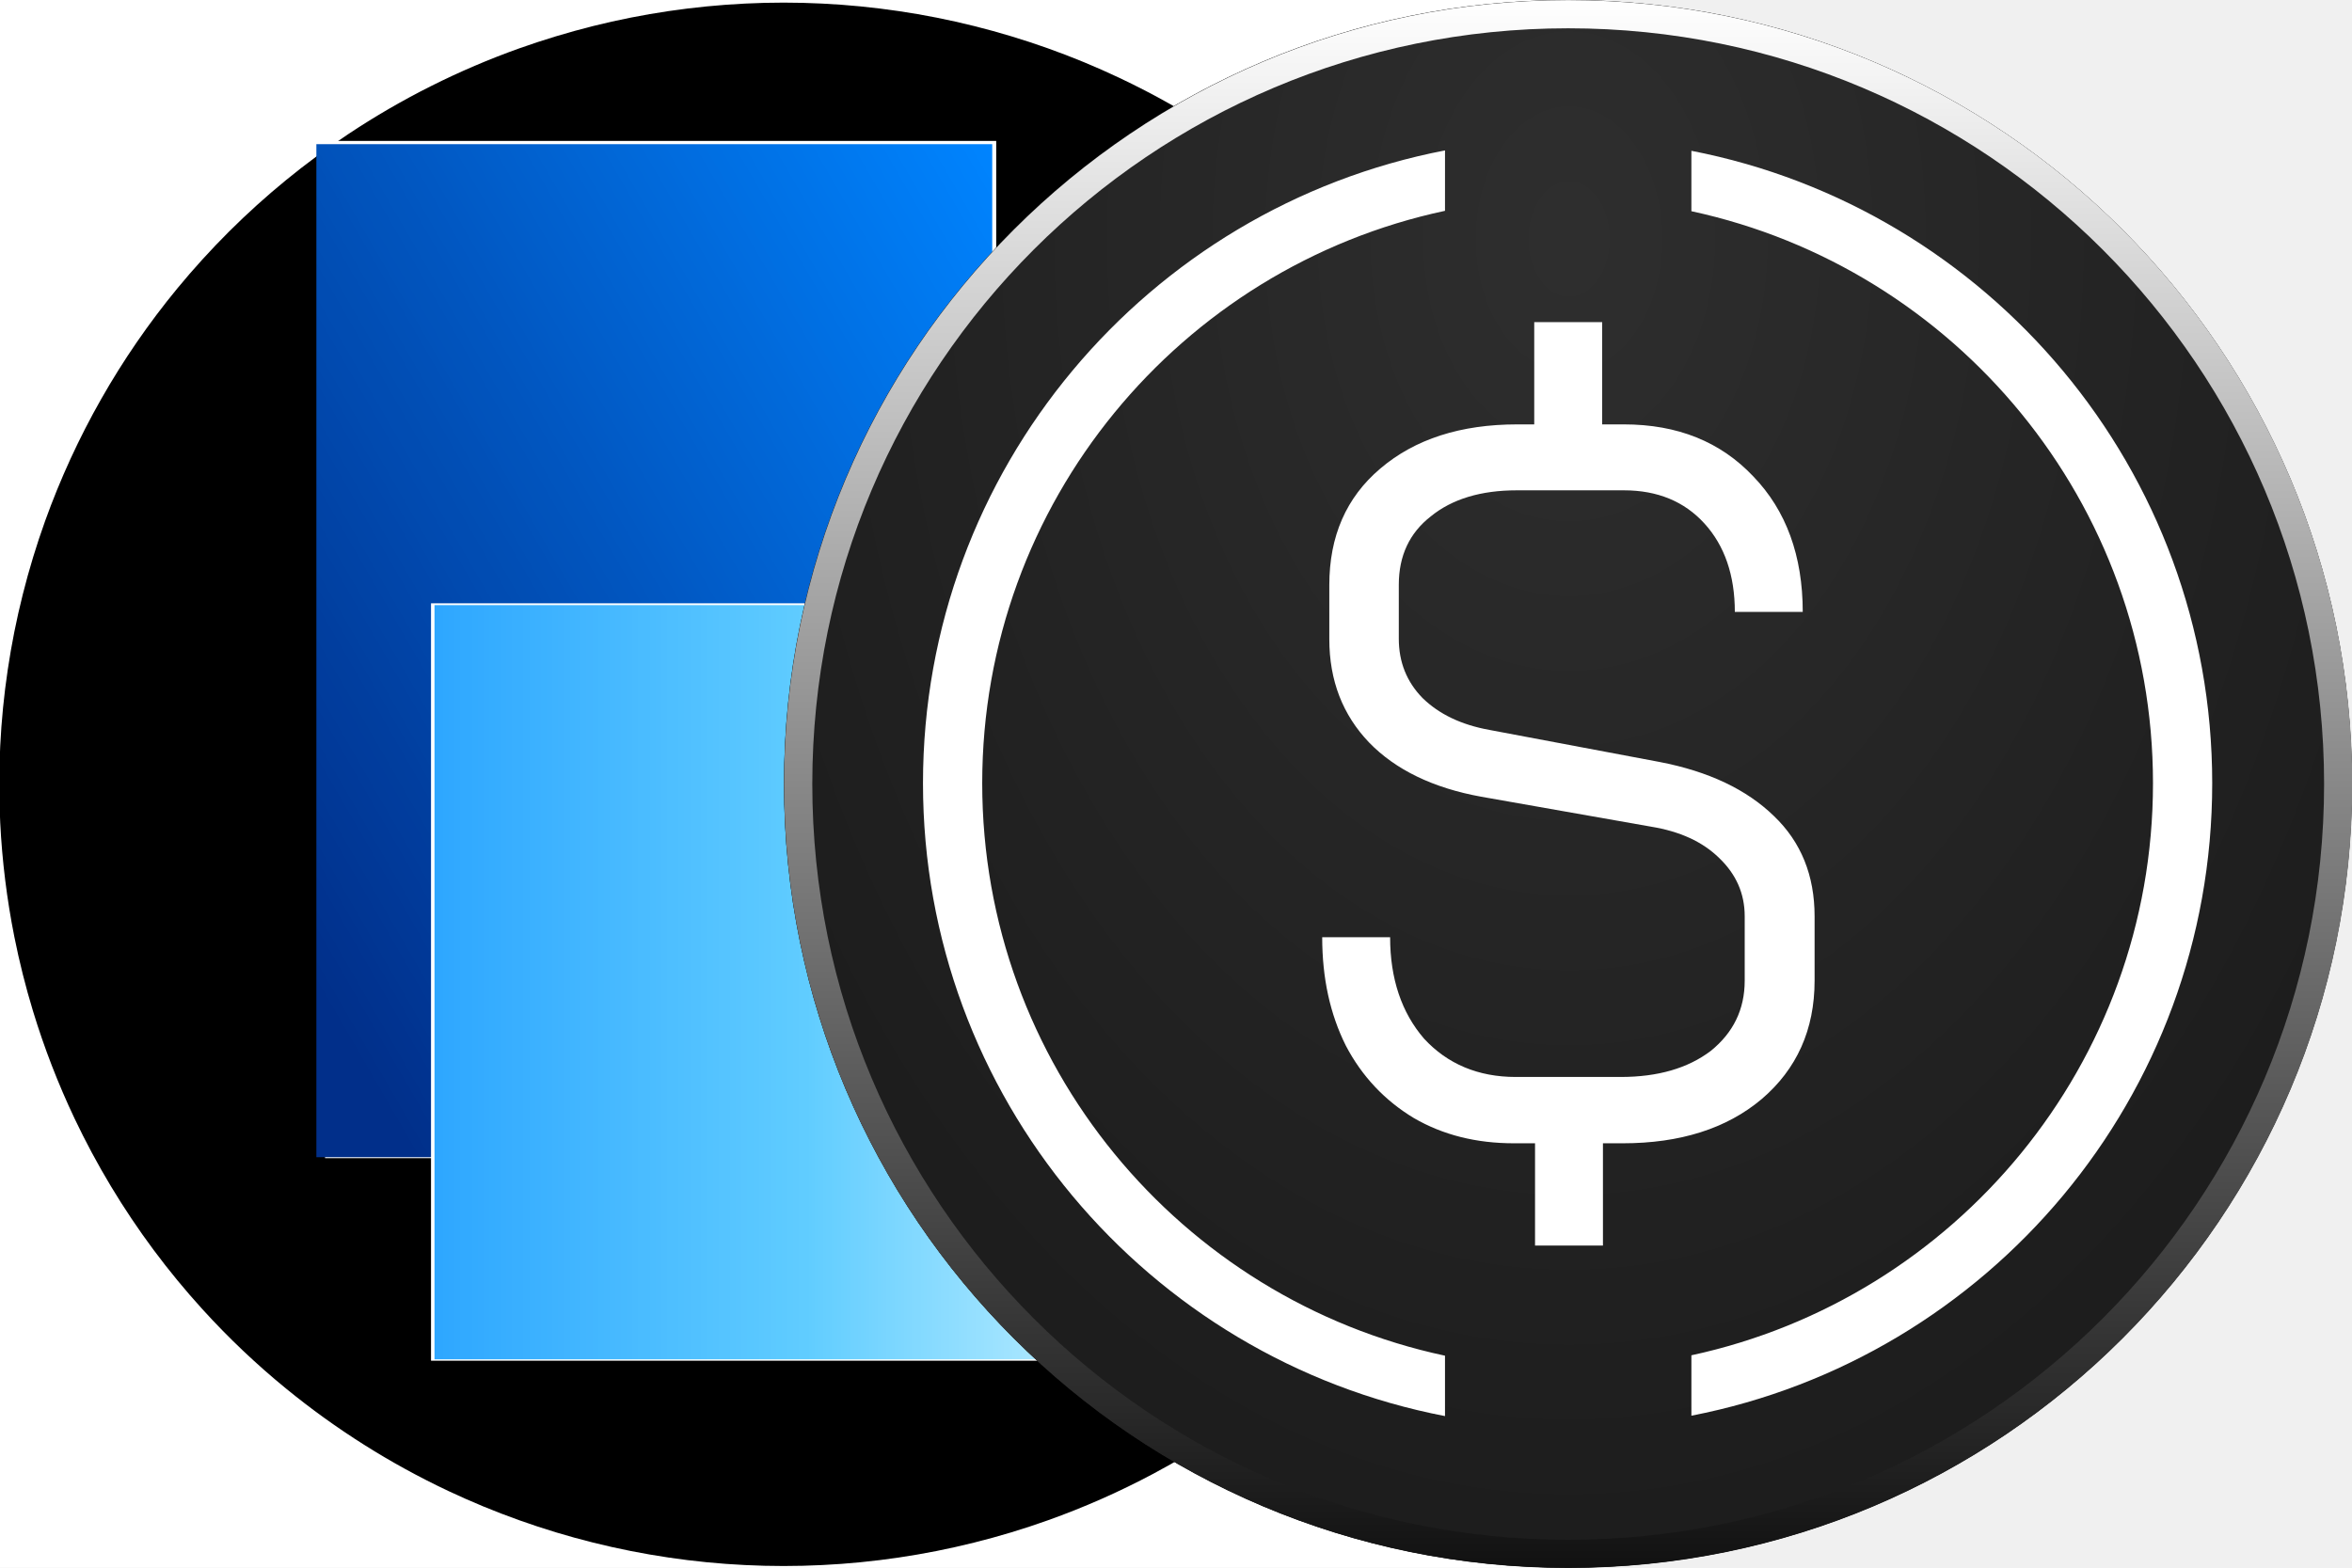
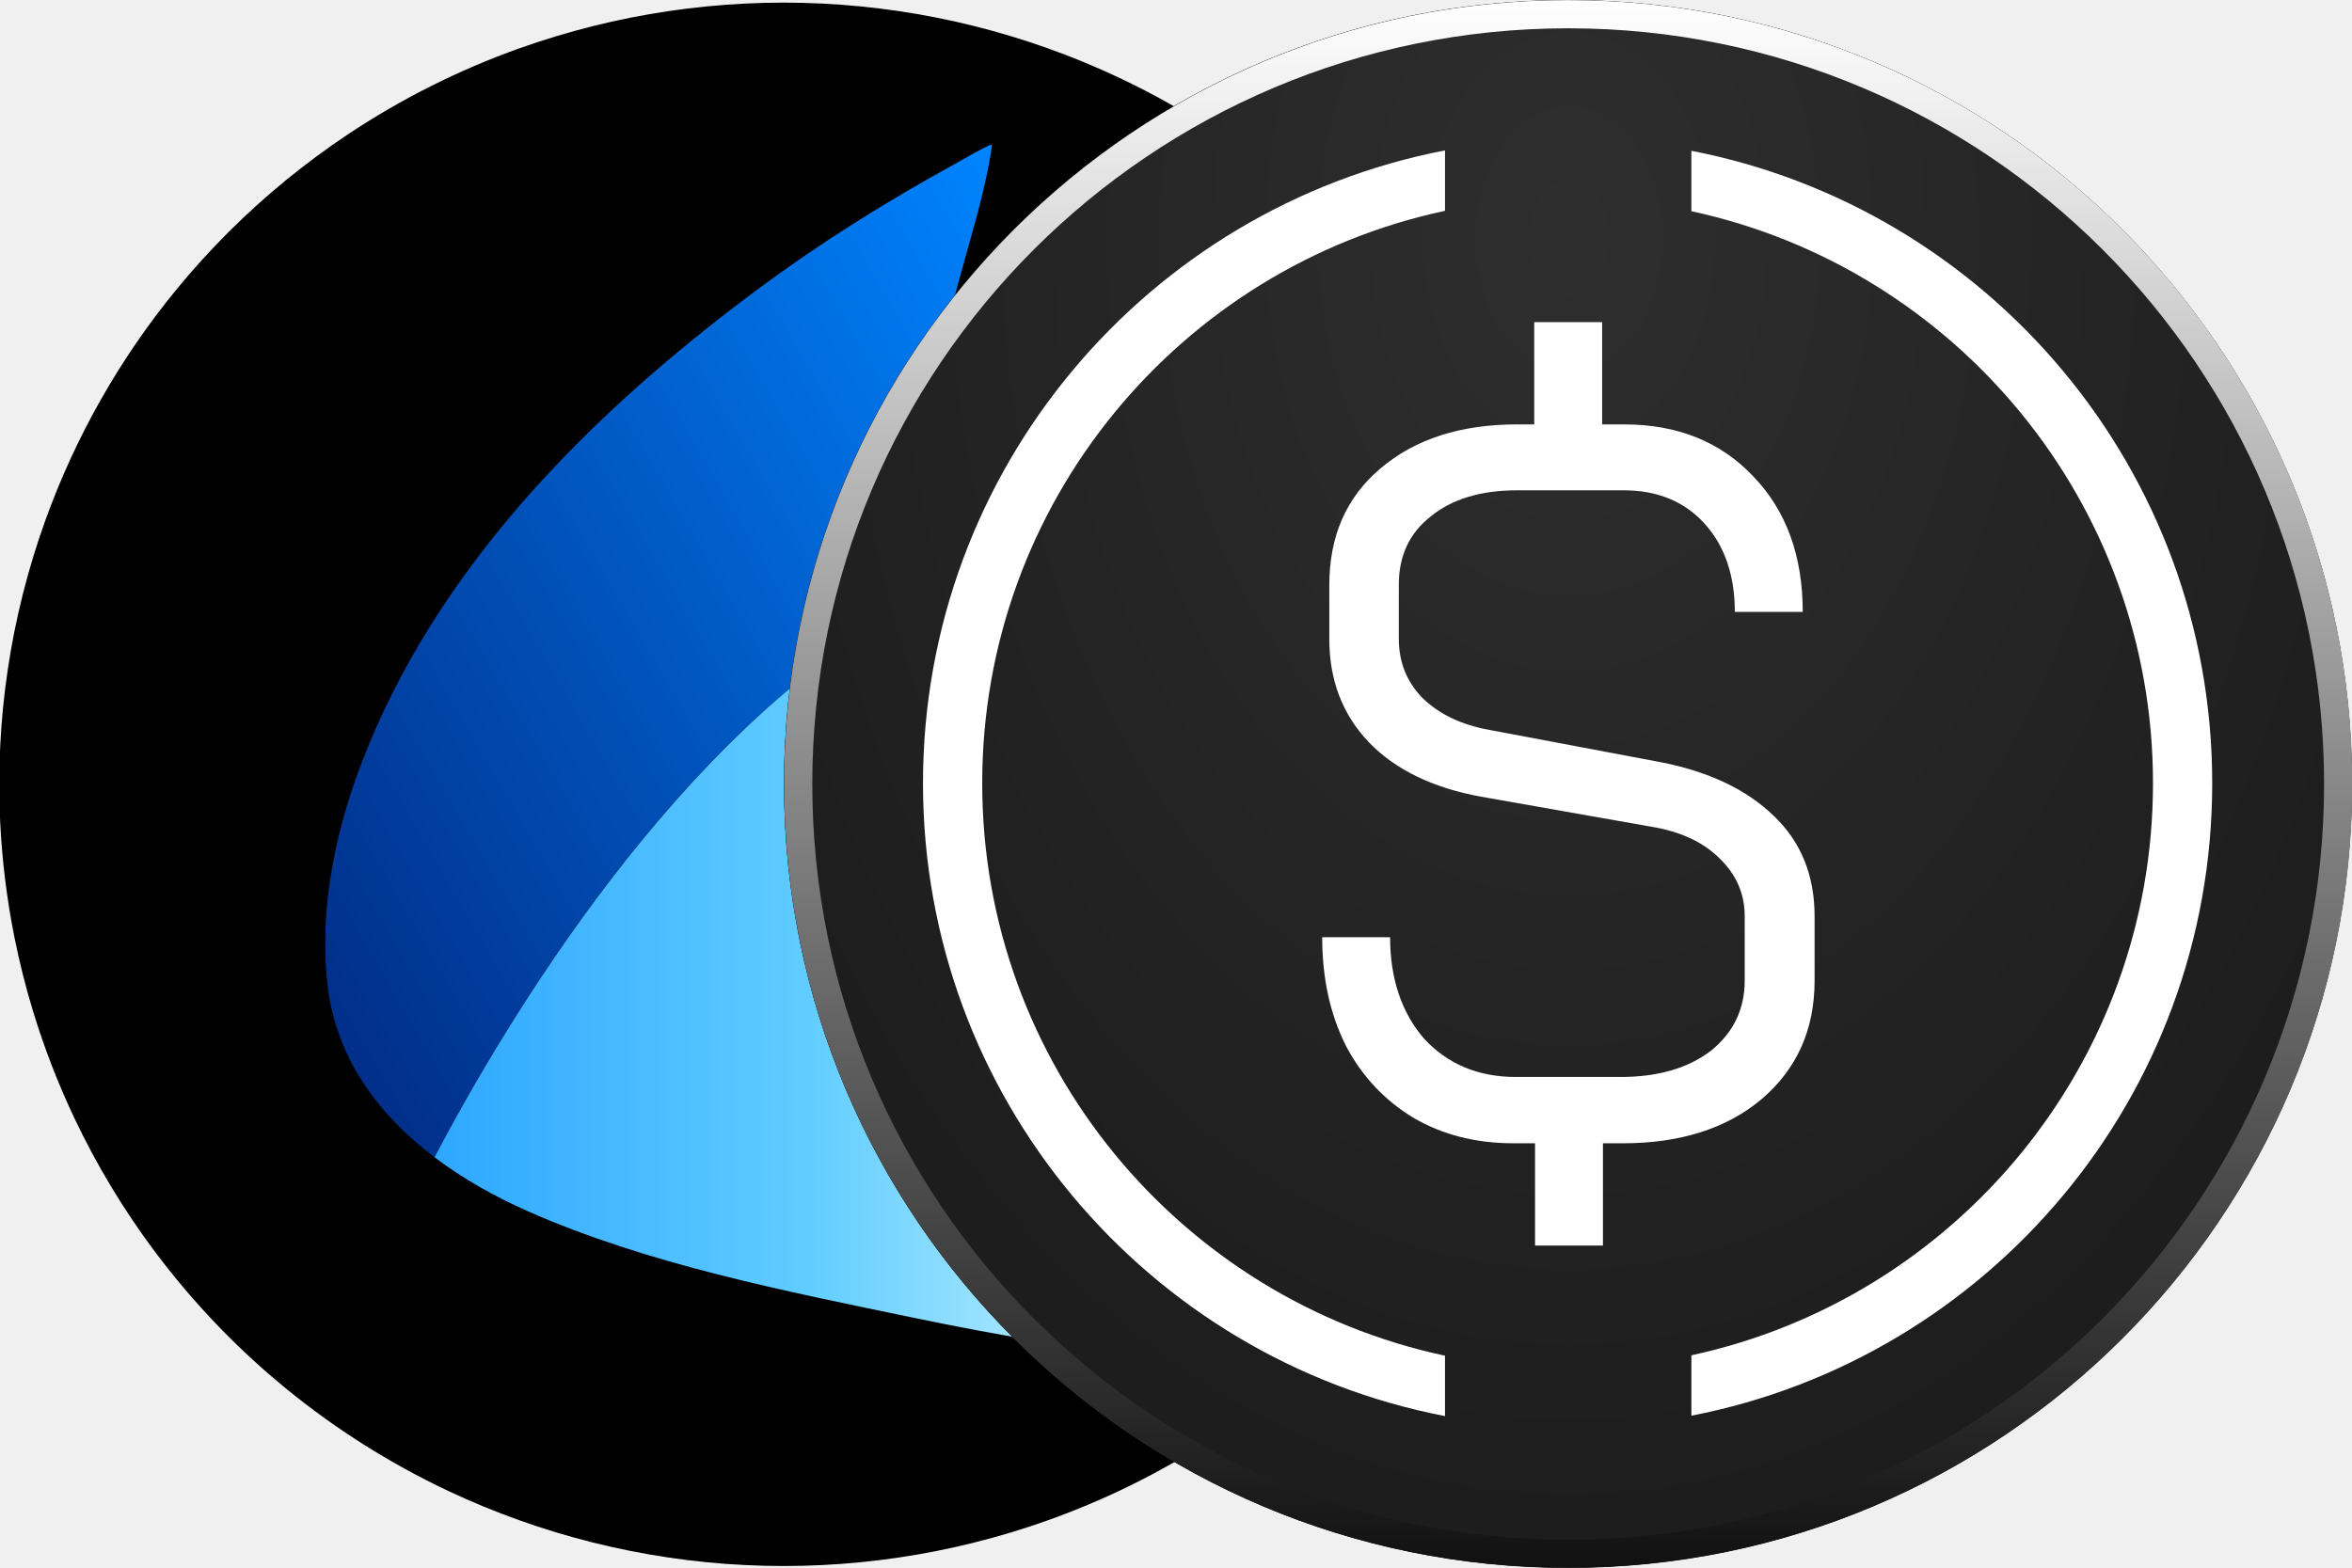
- <svg xmlns="http://www.w3.org/2000/svg" viewBox="0 0 192 128">
-   <path fill="#fff" d="M0 0h128v128H0z" />
-   <path d="M128 64.038a63 63 0 0 1-.308 6.257 63.5 63.5 0 0 1-1.611 9.251 65 65 0 0 1-.838 3.02q-.457 1.498-.986 2.975a65 65 0 0 1-2.404 5.787 64 64 0 0 1-8.387 13.2 64.5 64.5 0 0 1-6.496 6.801 65 65 0 0 1-2.38 2.046 62 62 0 0 1-2.478 1.927 63 63 0 0 1-2.57 1.803 63 63 0 0 1-5.388 3.221 64 64 0 0 1-8.613 3.805q-1.48.528-2.983.983a65 65 0 0 1-6.096 1.522 64 64 0 0 1-6.216.919q-1.563.154-3.134.23a63 63 0 0 1-6.283 0 63 63 0 0 1-6.254-.614 64 64 0 0 1-6.163-1.222 65 65 0 0 1-3.029-.835 65 65 0 0 1-5.916-2.11q-1.451-.6-2.873-1.269a64.2 64.2 0 0 1-13.244-8.36 63.5 63.5 0 0 1-6.823-6.475 64 64 0 0 1-3.986-4.842 64 64 0 0 1-6.453-10.73 64 64 0 0 1-3.39-8.761 64 64 0 0 1-1.527-6.077 64 64 0 0 1-1.153-9.32 63 63 0 0 1 0-6.263 63 63 0 0 1 .616-6.233 63 63 0 0 1 1.226-6.143 64 64 0 0 1 1.823-5.995A63.9 63.9 0 0 1 14.474 23.55a65 65 0 0 1 4.22-4.64 64 64 0 0 1 4.657-4.207 65 65 0 0 1 5.046-3.732A64.3 64.3 0 0 1 42.4 3.945a66 66 0 0 1 6.012-1.817A64 64 0 0 1 54.575.906a65 65 0 0 1 6.254-.614 63 63 0 0 1 6.283 0q1.57.076 3.134.23a65 65 0 0 1 6.216.919q1.542.306 3.066.687a65 65 0 0 1 6.013 1.817 64 64 0 0 1 5.806 2.398 64 64 0 0 1 8.196 4.627 64 64 0 0 1 5.047 3.732q1.216.993 2.38 2.047a64 64 0 0 1 4.444 4.428 65 65 0 0 1 3.986 4.841q.935 1.26 1.809 2.562.872 1.302 1.681 2.646a63.5 63.5 0 0 1 4.235 8.388 63 63 0 0 1 2.118 5.897 64 64 0 0 1 1.526 6.076 64 64 0 0 1 .923 6.195 64 64 0 0 1 .308 6.256" />
-   <path fill="#fff" d="M26.534 11.506h54.789v83.056H26.534z" />
-   <path fill="#fff" d="M80.998 11.771c-.723 5.096-2.694 10.233-3.742 15.318-1.078 5.227-1.917 10.508-2.433 15.82a114 114 0 0 0-.453 6.497C55.411 59.583 41.14 83.694 35.468 94.485c-4.583-3.468-8.08-8.121-8.743-14.156-.9-8.186 1.74-16.7 5.41-23.934 6.743-13.3 17.95-24.056 29.828-32.854 5.2-3.855 10.544-7.169 16.211-10.282.925-.506 1.85-1.097 2.823-1.488" />
-   <path fill="url(#a)" d="M25.826 11.771v82.714h55.172V11.77z" />
-   <path fill="#fff" d="M35.185 49.259H95.74V111.1H35.185z" />
-   <path fill="#fff" d="M95.433 110.986c-6.974-.785-13.902-1.944-20.77-3.375-10.487-2.181-21.74-4.365-31.588-8.722-2.664-1.178-5.274-2.635-7.606-4.401 5.673-10.791 19.945-34.902 38.904-45.08-.366 8.47.225 17.002 2.32 25.228 2.38 9.338 6.381 18.253 11.5 26.411a91 91 0 0 0 5.146 7.391c.302.384 1.549 2.489 2.094 2.548" />
-   <path fill="url(#b)" d="M35.47 49.409v61.577h59.963V49.409z" />
+ <svg xmlns="http://www.w3.org/2000/svg" fill="none" viewBox="0 0 192 128">
+   <g clip-path="url(#a)">
+     <mask id="b" width="128" height="128" x="0" y="0" maskUnits="userSpaceOnUse" style="mask-type:luminance">
+       <path fill="#fff" d="M0 0h128v128H0z" />
+     </mask>
+     <g mask="url(#b)">
+       <path fill="#000" d="M128 64.038a63 63 0 0 1-.308 6.257 63.5 63.5 0 0 1-1.611 9.251 65 65 0 0 1-.838 3.02q-.457 1.498-.986 2.975a65 65 0 0 1-2.404 5.787 64 64 0 0 1-8.387 13.2 64.5 64.5 0 0 1-6.496 6.801 65 65 0 0 1-2.38 2.046 62 62 0 0 1-2.478 1.927 63 63 0 0 1-2.57 1.803 63 63 0 0 1-5.388 3.221 64 64 0 0 1-8.613 3.805q-1.48.528-2.983.983a65 65 0 0 1-6.096 1.522 64 64 0 0 1-6.216.919q-1.563.154-3.134.23a63 63 0 0 1-6.283 0 63 63 0 0 1-6.254-.614 64 64 0 0 1-6.163-1.222 65 65 0 0 1-3.029-.835 65 65 0 0 1-5.916-2.11q-1.451-.6-2.873-1.269a64.2 64.2 0 0 1-13.244-8.36 63.5 63.5 0 0 1-6.823-6.475 64 64 0 0 1-3.986-4.842 64 64 0 0 1-6.453-10.73 64 64 0 0 1-3.39-8.761 64 64 0 0 1-1.527-6.077 64 64 0 0 1-1.153-9.32 63 63 0 0 1 0-6.263 63 63 0 0 1 .616-6.233 63 63 0 0 1 1.226-6.143 64 64 0 0 1 1.823-5.995A63.9 63.9 0 0 1 14.474 23.55a65 65 0 0 1 4.22-4.64 64 64 0 0 1 4.657-4.207 65 65 0 0 1 5.046-3.732A64.3 64.3 0 0 1 42.4 3.945a66 66 0 0 1 6.012-1.817A64 64 0 0 1 54.575.906a65 65 0 0 1 6.254-.614 63 63 0 0 1 6.283 0q1.57.076 3.134.23a65 65 0 0 1 6.216.919q1.542.306 3.066.687a65 65 0 0 1 6.013 1.817 64 64 0 0 1 5.806 2.398 64 64 0 0 1 8.196 4.627 64 64 0 0 1 5.047 3.732q1.216.993 2.38 2.047a64 64 0 0 1 4.444 4.428 65 65 0 0 1 3.986 4.841q.935 1.26 1.809 2.562.872 1.302 1.681 2.646a63.5 63.5 0 0 1 4.235 8.388 63 63 0 0 1 2.118 5.897 64 64 0 0 1 1.526 6.076 64 64 0 0 1 .923 6.195 64 64 0 0 1 .308 6.256" />
+     </g>
+     <mask id="c" width="56" height="84" x="26" y="11" maskUnits="userSpaceOnUse" style="mask-type:luminance">
+       <path fill="#fff" d="M26.534 11.506h54.789v83.056H26.534z" />
+     </mask>
+     <g mask="url(#c)">
+       <mask id="d" width="55" height="84" x="26" y="11" maskUnits="userSpaceOnUse" style="mask-type:luminance">
+         <path fill="#fff" d="M80.998 11.771c-.723 5.096-2.694 10.233-3.742 15.318-1.078 5.227-1.917 10.508-2.433 15.82a114 114 0 0 0-.453 6.497C55.411 59.583 41.14 83.694 35.468 94.485c-4.583-3.468-8.08-8.121-8.743-14.156-.9-8.186 1.74-16.7 5.41-23.934 6.743-13.3 17.95-24.056 29.828-32.854 5.2-3.855 10.544-7.169 16.211-10.282.925-.506 1.85-1.097 2.823-1.488" />
+       </mask>
+       <g mask="url(#d)">
+         <path fill="url(#e)" d="M25.826 11.771v82.714h55.172V11.77z" />
+       </g>
+     </g>
+     <mask id="f" width="61" height="63" x="35" y="49" maskUnits="userSpaceOnUse" style="mask-type:luminance">
+       <path fill="#fff" d="M35.185 49.259H95.74V111.1H35.185z" />
+     </mask>
+     <g mask="url(#f)">
+       <mask id="g" width="61" height="62" x="35" y="49" maskUnits="userSpaceOnUse" style="mask-type:luminance">
+         <path fill="#fff" d="M95.433 110.986c-6.974-.785-13.902-1.944-20.77-3.375-10.487-2.181-21.74-4.365-31.588-8.722-2.664-1.178-5.274-2.635-7.606-4.401 5.673-10.791 19.945-34.902 38.904-45.08-.366 8.47.225 17.002 2.32 25.228 2.38 9.338 6.381 18.253 11.5 26.411a91 91 0 0 0 5.146 7.391c.302.384 1.549 2.489 2.094 2.548" />
+       </mask>
+       <g mask="url(#g)">
+         <path fill="url(#h)" d="M35.47 49.409v61.577h59.963V49.409z" />
+       </g>
+     </g>
+   </g>
+   <g clip-path="url(#i)">
+     <path fill="#111" d="M128 128c35.346 0 64-28.654 64-64S163.346 0 128 0 64 28.654 64 64s28.654 64 64 64" />
+     <path fill="url(#j)" fill-opacity=".7" d="M128 128c35.346 0 64-28.654 64-64S163.346 0 128 0 64 28.654 64 64s28.654 64 64 64" />
+     <path stroke="url(#k)" stroke-width="2.3" d="M128.016 1.16C93.3 1.16 65.16 29.3 65.16 64.016s28.14 62.856 62.856 62.856 62.856-28.14 62.856-62.856S162.732 1.16 128.016 1.16Z" />
+     <path fill="#fff" d="M117.96 12.281c-24.273 4.674-42.614 26.045-42.614 51.67 0 25.626 18.341 46.997 42.613 51.671v-4.931c-21.596-4.61-37.778-23.789-37.778-46.74 0-22.95 16.182-42.129 37.778-46.738zm20.113 4.964v-4.932c24.24 4.706 42.516 26.045 42.516 51.639 0 25.593-18.276 46.932-42.516 51.638v-4.932c21.532-4.641 37.681-23.788 37.681-46.706s-16.149-42.065-37.681-46.707" />
+     <path fill="#fff" d="M135.462 62.211c4.03.774 7.124 2.256 9.348 4.416 2.224 2.127 3.32 4.867 3.32 8.187v5.255c0 3.996-1.45 7.22-4.32 9.67-2.868 2.417-6.672 3.61-11.346 3.61h-1.611v8.348h-5.544v-8.348H123.6c-3.094 0-5.802-.677-8.187-2.063-2.353-1.418-4.223-3.385-5.544-5.899-1.29-2.579-1.934-5.512-1.934-8.864h5.544c0 3.384.934 6.156 2.772 8.284 1.902 2.063 4.416 3.126 7.478 3.126h8.574q4.545 0 7.35-2.127c1.837-1.483 2.772-3.384 2.772-5.737v-5.255c0-1.87-.71-3.449-2.096-4.77-1.353-1.322-3.19-2.16-5.544-2.547l-13.892-2.45c-3.9-.709-6.963-2.191-9.123-4.415-2.16-2.257-3.255-5.061-3.255-8.446V47.77c0-3.997 1.386-7.156 4.158-9.509 2.836-2.417 6.575-3.61 11.185-3.61h1.386v-8.348h5.544v8.348h1.773c4.384 0 7.897 1.418 10.573 4.255 2.675 2.772 4.029 6.479 4.029 11.056h-5.544c0-2.998-.838-5.415-2.482-7.22q-2.466-2.708-6.576-2.708h-8.735c-2.934 0-5.287.71-7.027 2.128-1.74 1.354-2.611 3.223-2.611 5.576v4.416q0 2.853 1.934 4.835c1.354 1.322 3.159 2.192 5.48 2.611z" />
+   </g>
  <defs>
-     <linearGradient id="a" x1="15.924" x2="93.111" y1="77.39" y2="32.683" gradientUnits="userSpaceOnUse">
+     <linearGradient id="e" x1="15.924" x2="93.111" y1="77.39" y2="32.683" gradientUnits="userSpaceOnUse">
      <stop stop-color="#012f8a" />
      <stop offset=".063" stop-color="#012f8a" />
      <stop offset=".078" stop-color="#012f8a" />
      <stop offset=".086" stop-color="#01308b" />
      <stop offset=".094" stop-color="#01318c" />
      <stop offset=".102" stop-color="#01318d" />
      <stop offset=".109" stop-color="#01328e" />
      <stop offset=".117" stop-color="#01338f" />
      <stop offset=".125" stop-color="#013390" />
      <stop offset=".133" stop-color="#013491" />
      <stop offset=".141" stop-color="#013592" />
      <stop offset=".148" stop-color="#013693" />
      <stop offset=".156" stop-color="#013694" />
      <stop offset=".164" stop-color="#013795" />
      <stop offset=".172" stop-color="#013896" />
      <stop offset=".18" stop-color="#013897" />
      <stop offset=".188" stop-color="#013998" />
      <stop offset=".195" stop-color="#013a99" />
      <stop offset=".203" stop-color="#013a9a" />
      <stop offset=".211" stop-color="#013b9b" />
      <stop offset=".219" stop-color="#013c9c" />
      <stop offset=".227" stop-color="#013c9d" />
      <stop offset=".234" stop-color="#013d9d" />
      <stop offset=".242" stop-color="#013e9e" />
      <stop offset=".25" stop-color="#013e9f" />
      <stop offset=".258" stop-color="#013fa0" />
      <stop offset=".266" stop-color="#0140a1" />
      <stop offset=".273" stop-color="#0141a2" />
      <stop offset=".281" stop-color="#0141a3" />
      <stop offset=".289" stop-color="#0142a4" />
      <stop offset=".297" stop-color="#0143a5" />
      <stop offset=".305" stop-color="#0143a6" />
      <stop offset=".313" stop-color="#0144a7" />
      <stop offset=".32" stop-color="#0145a8" />
      <stop offset=".328" stop-color="#0145a9" />
      <stop offset=".336" stop-color="#0146aa" />
      <stop offset=".344" stop-color="#0147ab" />
      <stop offset=".352" stop-color="#0147ac" />
      <stop offset=".359" stop-color="#0148ad" />
      <stop offset=".367" stop-color="#0149ae" />
      <stop offset=".375" stop-color="#014aaf" />
      <stop offset=".383" stop-color="#014ab0" />
      <stop offset=".391" stop-color="#014bb1" />
      <stop offset=".398" stop-color="#014cb2" />
      <stop offset=".406" stop-color="#014cb2" />
      <stop offset=".414" stop-color="#014db3" />
      <stop offset=".422" stop-color="#014eb4" />
      <stop offset=".43" stop-color="#014eb5" />
      <stop offset=".438" stop-color="#014fb6" />
      <stop offset=".445" stop-color="#0150b7" />
      <stop offset=".453" stop-color="#0150b8" />
      <stop offset=".461" stop-color="#0151b9" />
      <stop offset=".465" stop-color="#0152ba" />
      <stop offset=".469" stop-color="#0152bb" />
      <stop offset=".477" stop-color="#0153bb" />
      <stop offset=".484" stop-color="#0153bc" />
      <stop offset=".492" stop-color="#0154bd" />
      <stop offset=".5" stop-color="#0155be" />
      <stop offset=".508" stop-color="#0155bf" />
      <stop offset=".516" stop-color="#0156c0" />
      <stop offset=".523" stop-color="#0157c1" />
      <stop offset=".531" stop-color="#0157c2" />
      <stop offset=".535" stop-color="#0158c3" />
      <stop offset=".539" stop-color="#0158c3" />
      <stop offset=".547" stop-color="#0159c4" />
      <stop offset=".551" stop-color="#0159c5" />
      <stop offset=".555" stop-color="#015ac5" />
      <stop offset=".559" stop-color="#015ac6" />
      <stop offset=".563" stop-color="#015bc6" />
      <stop offset=".566" stop-color="#015bc7" />
      <stop offset=".57" stop-color="#015bc7" />
      <stop offset=".574" stop-color="#015cc8" />
      <stop offset=".578" stop-color="#015cc8" />
      <stop offset=".582" stop-color="#015cc9" />
      <stop offset=".586" stop-color="#015dc9" />
      <stop offset=".59" stop-color="#015dca" />
      <stop offset=".594" stop-color="#015eca" />
      <stop offset=".598" stop-color="#015ecb" />
      <stop offset=".602" stop-color="#015ecb" />
      <stop offset=".605" stop-color="#015fcc" />
      <stop offset=".609" stop-color="#015fcc" />
      <stop offset=".613" stop-color="#015fcd" />
      <stop offset=".617" stop-color="#0160cd" />
      <stop offset=".621" stop-color="#0160ce" />
      <stop offset=".625" stop-color="#0160ce" />
      <stop offset=".629" stop-color="#0161cf" />
      <stop offset=".633" stop-color="#0161cf" />
      <stop offset=".637" stop-color="#0162d0" />
      <stop offset=".641" stop-color="#0162d0" />
      <stop offset=".645" stop-color="#0162d1" />
      <stop offset=".648" stop-color="#0163d1" />
      <stop offset=".652" stop-color="#0163d2" />
      <stop offset=".656" stop-color="#0163d2" />
      <stop offset=".66" stop-color="#0164d3" />
      <stop offset=".664" stop-color="#0164d3" />
      <stop offset=".668" stop-color="#0165d4" />
      <stop offset=".672" stop-color="#0165d4" />
      <stop offset=".676" stop-color="#0165d5" />
      <stop offset=".68" stop-color="#0166d5" />
      <stop offset=".684" stop-color="#0166d6" />
      <stop offset=".688" stop-color="#0166d6" />
      <stop offset=".691" stop-color="#0167d7" />
      <stop offset=".695" stop-color="#0167d7" />
      <stop offset=".699" stop-color="#0168d8" />
      <stop offset=".703" stop-color="#0168d8" />
      <stop offset=".707" stop-color="#0168d9" />
      <stop offset=".711" stop-color="#0169d9" />
      <stop offset=".715" stop-color="#0169da" />
      <stop offset=".719" stop-color="#0169da" />
      <stop offset=".723" stop-color="#016adb" />
      <stop offset=".727" stop-color="#016adb" />
      <stop offset=".73" stop-color="#016adc" />
      <stop offset=".734" stop-color="#016bdc" />
      <stop offset=".738" stop-color="#016bdd" />
      <stop offset=".742" stop-color="#016cde" />
      <stop offset=".746" stop-color="#016cde" />
      <stop offset=".75" stop-color="#016cdf" />
      <stop offset=".754" stop-color="#016ddf" />
      <stop offset=".758" stop-color="#016de0" />
      <stop offset=".762" stop-color="#016de0" />
      <stop offset=".766" stop-color="#016ee1" />
      <stop offset=".77" stop-color="#016ee1" />
      <stop offset=".773" stop-color="#006fe2" />
      <stop offset=".777" stop-color="#006fe2" />
      <stop offset=".781" stop-color="#006fe3" />
      <stop offset=".785" stop-color="#0070e3" />
      <stop offset=".789" stop-color="#0070e4" />
      <stop offset=".793" stop-color="#0070e4" />
      <stop offset=".797" stop-color="#0071e5" />
      <stop offset=".801" stop-color="#0071e5" />
      <stop offset=".805" stop-color="#0072e6" />
      <stop offset=".809" stop-color="#0072e6" />
      <stop offset=".813" stop-color="#0072e7" />
      <stop offset=".816" stop-color="#0073e7" />
      <stop offset=".82" stop-color="#0073e8" />
      <stop offset=".824" stop-color="#0073e8" />
      <stop offset=".828" stop-color="#0074e9" />
      <stop offset=".832" stop-color="#0074e9" />
      <stop offset=".836" stop-color="#0074ea" />
      <stop offset=".84" stop-color="#0075ea" />
      <stop offset=".844" stop-color="#0075eb" />
      <stop offset=".848" stop-color="#0076eb" />
      <stop offset=".852" stop-color="#0076ec" />
      <stop offset=".855" stop-color="#0076ec" />
      <stop offset=".859" stop-color="#0077ed" />
      <stop offset=".863" stop-color="#0077ed" />
      <stop offset=".867" stop-color="#07e" />
      <stop offset=".871" stop-color="#0078ee" />
      <stop offset=".875" stop-color="#0078ef" />
      <stop offset=".879" stop-color="#0079ef" />
      <stop offset=".883" stop-color="#0079f0" />
      <stop offset=".887" stop-color="#0079f0" />
      <stop offset=".891" stop-color="#007af1" />
      <stop offset=".895" stop-color="#007af1" />
      <stop offset=".898" stop-color="#007af2" />
      <stop offset=".902" stop-color="#007bf2" />
      <stop offset=".906" stop-color="#007bf3" />
      <stop offset=".91" stop-color="#007bf3" />
      <stop offset=".914" stop-color="#007cf4" />
      <stop offset=".918" stop-color="#007cf4" />
      <stop offset=".922" stop-color="#007df5" />
      <stop offset=".926" stop-color="#007df5" />
      <stop offset=".93" stop-color="#007df6" />
      <stop offset=".934" stop-color="#007ef6" />
      <stop offset=".938" stop-color="#007ef7" />
      <stop offset=".941" stop-color="#007ef7" />
      <stop offset=".945" stop-color="#007ff8" />
      <stop offset=".949" stop-color="#007ff8" />
      <stop offset=".953" stop-color="#0080f9" />
      <stop offset=".957" stop-color="#0080f9" />
      <stop offset=".961" stop-color="#0080fa" />
      <stop offset=".965" stop-color="#0081fa" />
      <stop offset=".969" stop-color="#0081fb" />
      <stop offset=".973" stop-color="#0081fb" />
      <stop offset=".977" stop-color="#0082fc" />
      <stop offset=".98" stop-color="#0082fc" />
      <stop offset=".984" stop-color="#0083fd" />
      <stop offset=".988" stop-color="#0083fd" />
      <stop offset=".992" stop-color="#0083fe" />
      <stop offset=".996" stop-color="#0084fe" />
      <stop offset="1" stop-color="#0084ff" />
    </linearGradient>
-     <linearGradient id="b" x1="35.47" x2="95.432" y1="80.198" y2="80.198" gradientUnits="userSpaceOnUse">
+     <linearGradient id="h" x1="35.47" x2="95.432" y1="80.198" y2="80.198" gradientUnits="userSpaceOnUse">
      <stop stop-color="#2ea7ff" />
      <stop offset=".008" stop-color="#2ea7ff" />
      <stop offset=".016" stop-color="#2fa8ff" />
      <stop offset=".023" stop-color="#30a8ff" />
      <stop offset=".031" stop-color="#31a9ff" />
      <stop offset=".039" stop-color="#32aaff" />
      <stop offset=".047" stop-color="#32aaff" />
      <stop offset=".055" stop-color="#33abff" />
      <stop offset=".063" stop-color="#34abff" />
      <stop offset=".07" stop-color="#35acff" />
      <stop offset=".078" stop-color="#35adff" />
      <stop offset=".086" stop-color="#36adff" />
      <stop offset=".094" stop-color="#37aeff" />
      <stop offset=".102" stop-color="#38aeff" />
      <stop offset=".109" stop-color="#39afff" />
      <stop offset=".117" stop-color="#39afff" />
      <stop offset=".125" stop-color="#3ab0ff" />
      <stop offset=".133" stop-color="#3bb1ff" />
      <stop offset=".141" stop-color="#3cb1ff" />
      <stop offset=".148" stop-color="#3cb2ff" />
      <stop offset=".156" stop-color="#3db2ff" />
      <stop offset=".164" stop-color="#3eb3ff" />
      <stop offset=".172" stop-color="#3fb3ff" />
      <stop offset=".18" stop-color="#40b4ff" />
      <stop offset=".188" stop-color="#40b5ff" />
      <stop offset=".195" stop-color="#41b5ff" />
      <stop offset=".203" stop-color="#42b6ff" />
      <stop offset=".211" stop-color="#43b6ff" />
      <stop offset=".219" stop-color="#43b7ff" />
      <stop offset=".227" stop-color="#44b8ff" />
      <stop offset=".234" stop-color="#45b8ff" />
      <stop offset=".242" stop-color="#46b9ff" />
      <stop offset=".25" stop-color="#47b9ff" />
      <stop offset=".258" stop-color="#47baff" />
      <stop offset=".266" stop-color="#48baff" />
      <stop offset=".273" stop-color="#49bbff" />
      <stop offset=".281" stop-color="#4abcff" />
      <stop offset=".289" stop-color="#4abcff" />
      <stop offset=".297" stop-color="#4bbdff" />
      <stop offset=".305" stop-color="#4cbdff" />
      <stop offset=".313" stop-color="#4dbeff" />
      <stop offset=".32" stop-color="#4ebfff" />
      <stop offset=".328" stop-color="#4ebfff" />
      <stop offset=".336" stop-color="#4fc0ff" />
      <stop offset=".344" stop-color="#50c0ff" />
      <stop offset=".352" stop-color="#51c1ff" />
      <stop offset=".359" stop-color="#51c1ff" />
      <stop offset=".367" stop-color="#52c2ff" />
      <stop offset=".375" stop-color="#53c3ff" />
      <stop offset=".383" stop-color="#54c3ff" />
      <stop offset=".391" stop-color="#55c4ff" />
      <stop offset=".398" stop-color="#55c4ff" />
      <stop offset=".406" stop-color="#56c5ff" />
      <stop offset=".414" stop-color="#57c5ff" />
      <stop offset=".422" stop-color="#58c6ff" />
      <stop offset=".43" stop-color="#58c7ff" />
      <stop offset=".438" stop-color="#59c7ff" />
      <stop offset=".445" stop-color="#5ac8ff" />
      <stop offset=".453" stop-color="#5bc8ff" />
      <stop offset=".461" stop-color="#5cc9ff" />
      <stop offset=".469" stop-color="#5ccaff" />
      <stop offset=".477" stop-color="#5dcaff" />
      <stop offset=".484" stop-color="#5ecbff" />
      <stop offset=".492" stop-color="#5fcbff" />
      <stop offset=".5" stop-color="#60ccff" />
      <stop offset=".508" stop-color="#60ccff" />
      <stop offset=".512" stop-color="#61cdff" />
      <stop offset=".516" stop-color="#62cdff" />
      <stop offset=".52" stop-color="#63ceff" />
      <stop offset=".523" stop-color="#64ceff" />
      <stop offset=".527" stop-color="#65ceff" />
      <stop offset=".531" stop-color="#66cfff" />
      <stop offset=".535" stop-color="#67cfff" />
      <stop offset=".539" stop-color="#67cfff" />
      <stop offset=".543" stop-color="#68d0ff" />
      <stop offset=".547" stop-color="#69d0ff" />
      <stop offset=".551" stop-color="#6ad0ff" />
      <stop offset=".555" stop-color="#6bd1ff" />
      <stop offset=".559" stop-color="#6cd1ff" />
      <stop offset=".563" stop-color="#6dd1ff" />
      <stop offset=".566" stop-color="#6ed2ff" />
      <stop offset=".57" stop-color="#6fd2ff" />
      <stop offset=".574" stop-color="#70d2ff" />
      <stop offset=".578" stop-color="#71d2ff" />
      <stop offset=".582" stop-color="#71d3ff" />
      <stop offset=".586" stop-color="#72d3ff" />
      <stop offset=".59" stop-color="#73d3ff" />
      <stop offset=".594" stop-color="#74d4ff" />
      <stop offset=".598" stop-color="#75d4ff" />
      <stop offset=".602" stop-color="#76d4ff" />
      <stop offset=".605" stop-color="#77d5ff" />
      <stop offset=".609" stop-color="#78d5ff" />
      <stop offset=".613" stop-color="#79d5ff" />
      <stop offset=".617" stop-color="#7ad6ff" />
      <stop offset=".621" stop-color="#7ad6ff" />
      <stop offset=".625" stop-color="#7bd6ff" />
      <stop offset=".629" stop-color="#7cd7ff" />
      <stop offset=".633" stop-color="#7dd7ff" />
      <stop offset=".637" stop-color="#7ed7ff" />
      <stop offset=".641" stop-color="#7fd8ff" />
      <stop offset=".645" stop-color="#80d8ff" />
      <stop offset=".648" stop-color="#81d8ff" />
      <stop offset=".652" stop-color="#82d9ff" />
      <stop offset=".656" stop-color="#83d9ff" />
      <stop offset=".66" stop-color="#83d9ff" />
      <stop offset=".664" stop-color="#84daff" />
      <stop offset=".668" stop-color="#85daff" />
      <stop offset=".672" stop-color="#86daff" />
      <stop offset=".676" stop-color="#87daff" />
      <stop offset=".68" stop-color="#88dbff" />
      <stop offset=".684" stop-color="#89dbff" />
      <stop offset=".688" stop-color="#8adbff" />
      <stop offset=".691" stop-color="#8bdcff" />
      <stop offset=".695" stop-color="#8cdcff" />
      <stop offset=".699" stop-color="#8cdcff" />
      <stop offset=".703" stop-color="#8dddff" />
      <stop offset=".707" stop-color="#8eddff" />
      <stop offset=".711" stop-color="#8fddff" />
      <stop offset=".715" stop-color="#90deff" />
      <stop offset=".719" stop-color="#91deff" />
      <stop offset=".723" stop-color="#92deff" />
      <stop offset=".727" stop-color="#93dfff" />
      <stop offset=".73" stop-color="#94dfff" />
      <stop offset=".734" stop-color="#95dfff" />
      <stop offset=".738" stop-color="#96e0ff" />
      <stop offset=".742" stop-color="#96e0ff" />
      <stop offset=".746" stop-color="#97e0ff" />
      <stop offset=".75" stop-color="#98e1ff" />
      <stop offset=".754" stop-color="#99e1ff" />
      <stop offset=".758" stop-color="#9ae1ff" />
      <stop offset=".762" stop-color="#9be2ff" />
      <stop offset=".766" stop-color="#9ce2ff" />
      <stop offset=".77" stop-color="#9de2ff" />
      <stop offset=".773" stop-color="#9ee2ff" />
      <stop offset=".777" stop-color="#9fe3ff" />
      <stop offset=".781" stop-color="#9fe3ff" />
      <stop offset=".785" stop-color="#a0e3ff" />
      <stop offset=".789" stop-color="#a1e4ff" />
      <stop offset=".793" stop-color="#a2e4ff" />
      <stop offset=".797" stop-color="#a3e4ff" />
      <stop offset=".801" stop-color="#a4e5ff" />
      <stop offset=".805" stop-color="#a5e5ff" />
      <stop offset=".809" stop-color="#a6e5ff" />
      <stop offset=".813" stop-color="#a7e6ff" />
      <stop offset=".816" stop-color="#a8e6ff" />
      <stop offset=".82" stop-color="#a8e6ff" />
      <stop offset=".824" stop-color="#a9e7ff" />
      <stop offset=".828" stop-color="#aae7ff" />
      <stop offset=".832" stop-color="#abe7ff" />
      <stop offset=".836" stop-color="#ace8ff" />
      <stop offset=".84" stop-color="#ade8ff" />
      <stop offset=".844" stop-color="#aee8ff" />
      <stop offset=".848" stop-color="#afe9ff" />
      <stop offset=".852" stop-color="#b0e9ff" />
      <stop offset=".855" stop-color="#b1e9ff" />
      <stop offset=".859" stop-color="#b1e9ff" />
      <stop offset=".863" stop-color="#b2eaff" />
      <stop offset=".867" stop-color="#b3eaff" />
      <stop offset=".871" stop-color="#b4eaff" />
      <stop offset=".875" stop-color="#b5ebff" />
      <stop offset=".879" stop-color="#b6ebff" />
      <stop offset=".883" stop-color="#b7ebff" />
      <stop offset=".887" stop-color="#b8ecff" />
      <stop offset=".891" stop-color="#b9ecff" />
      <stop offset=".895" stop-color="#baecff" />
      <stop offset=".898" stop-color="#bbedff" />
      <stop offset=".902" stop-color="#bbedff" />
      <stop offset=".906" stop-color="#bcedff" />
      <stop offset=".91" stop-color="#bdeeff" />
      <stop offset=".914" stop-color="#beeeff" />
      <stop offset=".918" stop-color="#bfeeff" />
      <stop offset=".922" stop-color="#c0efff" />
      <stop offset=".926" stop-color="#c1efff" />
      <stop offset=".93" stop-color="#c2efff" />
      <stop offset=".934" stop-color="#c3f0ff" />
      <stop offset=".938" stop-color="#c4f0ff" />
      <stop offset=".941" stop-color="#c4f0ff" />
      <stop offset=".945" stop-color="#c5f1ff" />
      <stop offset=".949" stop-color="#c6f1ff" />
      <stop offset=".953" stop-color="#c7f1ff" />
      <stop offset=".957" stop-color="#c8f1ff" />
      <stop offset=".961" stop-color="#c9f2ff" />
      <stop offset=".965" stop-color="#caf2ff" />
      <stop offset=".969" stop-color="#cbf2ff" />
      <stop offset=".973" stop-color="#ccf3ff" />
      <stop offset=".977" stop-color="#cdf3ff" />
      <stop offset=".98" stop-color="#cdf3ff" />
      <stop offset=".984" stop-color="#cef4ff" />
      <stop offset=".988" stop-color="#cff4ff" />
      <stop offset=".992" stop-color="#d0f4ff" />
      <stop offset=".996" stop-color="#d1f5ff" />
      <stop offset="1" stop-color="#d2f5ff" />
    </linearGradient>
-   </defs>
-   <circle cx="64" cy="64" r="64" fill="#111" transform="translate(64)" />
-   <circle cx="64" cy="64" r="64" fill="url(#_usde)" fill-opacity=".7" transform="translate(64)" />
-   <path fill="none" stroke="url(#_usde-b)" stroke-width="2.3" d="M64.016 1.16C29.3 1.16 1.16 29.3 1.16 64.016s28.14 62.856 62.856 62.856 62.856-28.14 62.856-62.856S98.732 1.16 64.016 1.16Z" transform="translate(64)" />
-   <path fill="#fff" d="M117.96 12.281c-24.273 4.674-42.614 26.045-42.614 51.67 0 25.626 18.341 46.997 42.613 51.671v-4.931c-21.596-4.61-37.778-23.789-37.778-46.74 0-22.95 16.182-42.129 37.778-46.738zm20.113 4.964v-4.932c24.24 4.706 42.516 26.045 42.516 51.639 0 25.593-18.276 46.932-42.516 51.638v-4.932c21.532-4.641 37.681-23.788 37.681-46.706s-16.149-42.065-37.681-46.707" />
-   <path fill="#fff" d="M135.462 62.211c4.03.774 7.124 2.256 9.348 4.416 2.224 2.127 3.32 4.867 3.32 8.187v5.255c0 3.996-1.45 7.22-4.32 9.67-2.868 2.417-6.672 3.61-11.346 3.61h-1.611v8.348h-5.544v-8.348H123.6c-3.094 0-5.802-.677-8.187-2.063-2.353-1.418-4.223-3.385-5.544-5.899-1.29-2.579-1.934-5.512-1.934-8.864h5.544c0 3.384.934 6.156 2.772 8.284 1.902 2.063 4.416 3.126 7.478 3.126h8.574q4.545 0 7.35-2.127c1.837-1.483 2.772-3.384 2.772-5.737v-5.255c0-1.87-.71-3.449-2.096-4.77-1.353-1.322-3.19-2.16-5.544-2.547l-13.892-2.45c-3.9-.709-6.963-2.191-9.123-4.415-2.16-2.257-3.255-5.061-3.255-8.446V47.77c0-3.997 1.386-7.156 4.158-9.509 2.836-2.417 6.575-3.61 11.185-3.61h1.386v-8.348h5.544v8.348h1.773c4.384 0 7.897 1.418 10.573 4.255 2.675 2.772 4.029 6.479 4.029 11.056h-5.544c0-2.998-.838-5.415-2.482-7.22q-2.466-2.708-6.576-2.708h-8.735c-2.934 0-5.287.71-7.027 2.128-1.74 1.354-2.611 3.223-2.611 5.576v4.416q0 2.853 1.934 4.835c1.354 1.322 3.159 2.192 5.48 2.611z" />
-   <defs transform="translate(64)">
-     <radialGradient id="_usde" cx="0" cy="0" r="1" gradientTransform="matrix(0 132.529 -93.2872 0 64.088 19.482)" gradientUnits="userSpaceOnUse">
+     <linearGradient id="k" x1="128.008" x2="128.008" y1="0" y2="128.016" gradientUnits="userSpaceOnUse">
+       <stop stop-color="#fff" />
+       <stop offset="1" stop-color="#111" />
+     </linearGradient>
+     <clipPath id="a">
+       <path fill="#fff" d="M0 0h128v128H0z" />
+     </clipPath>
+     <clipPath id="i">
+       <path fill="#fff" d="M64 0h128v128H64z" />
+     </clipPath>
+     <radialGradient id="j" cx="0" cy="0" r="1" gradientTransform="matrix(0 132.529 -93.2872 0 128.088 19.482)" gradientUnits="userSpaceOnUse">
      <stop offset=".031" stop-color="#3a3a3a" />
      <stop offset="1" stop-color="#1c1c1c" />
    </radialGradient>
-     <linearGradient id="_usde-b" x1="64.008" x2="64.008" y1="0" y2="128.016" gradientUnits="userSpaceOnUse">
-       <stop stop-color="#fff" />
-       <stop offset="1" stop-color="#111" />
-     </linearGradient>
  </defs>
</svg>
